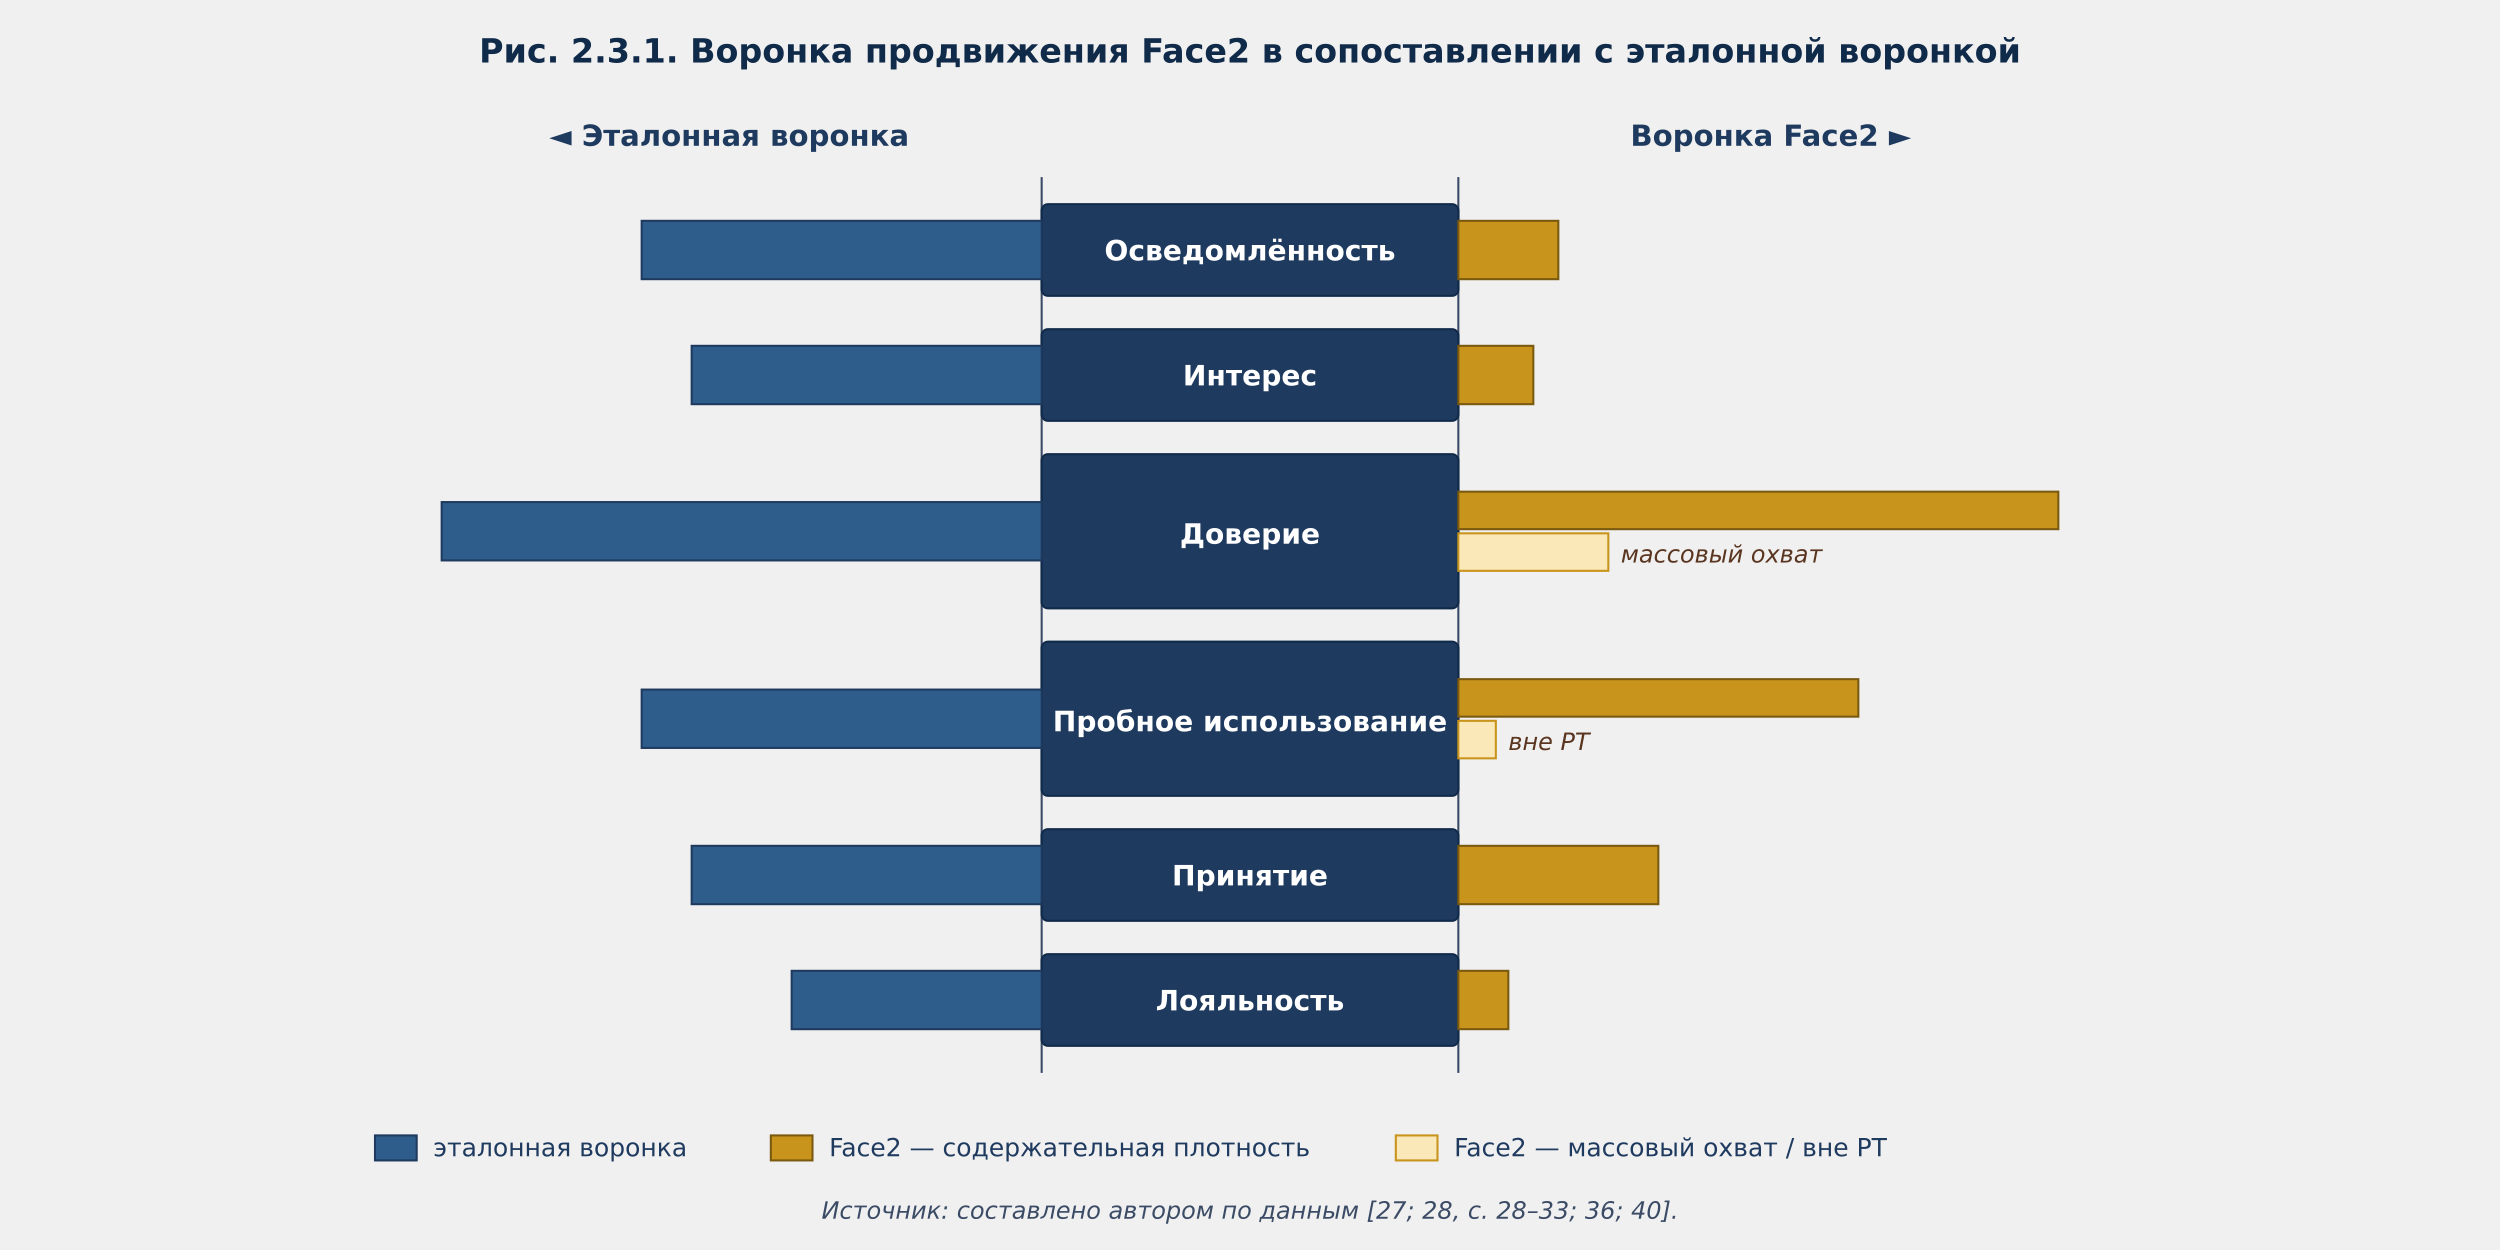
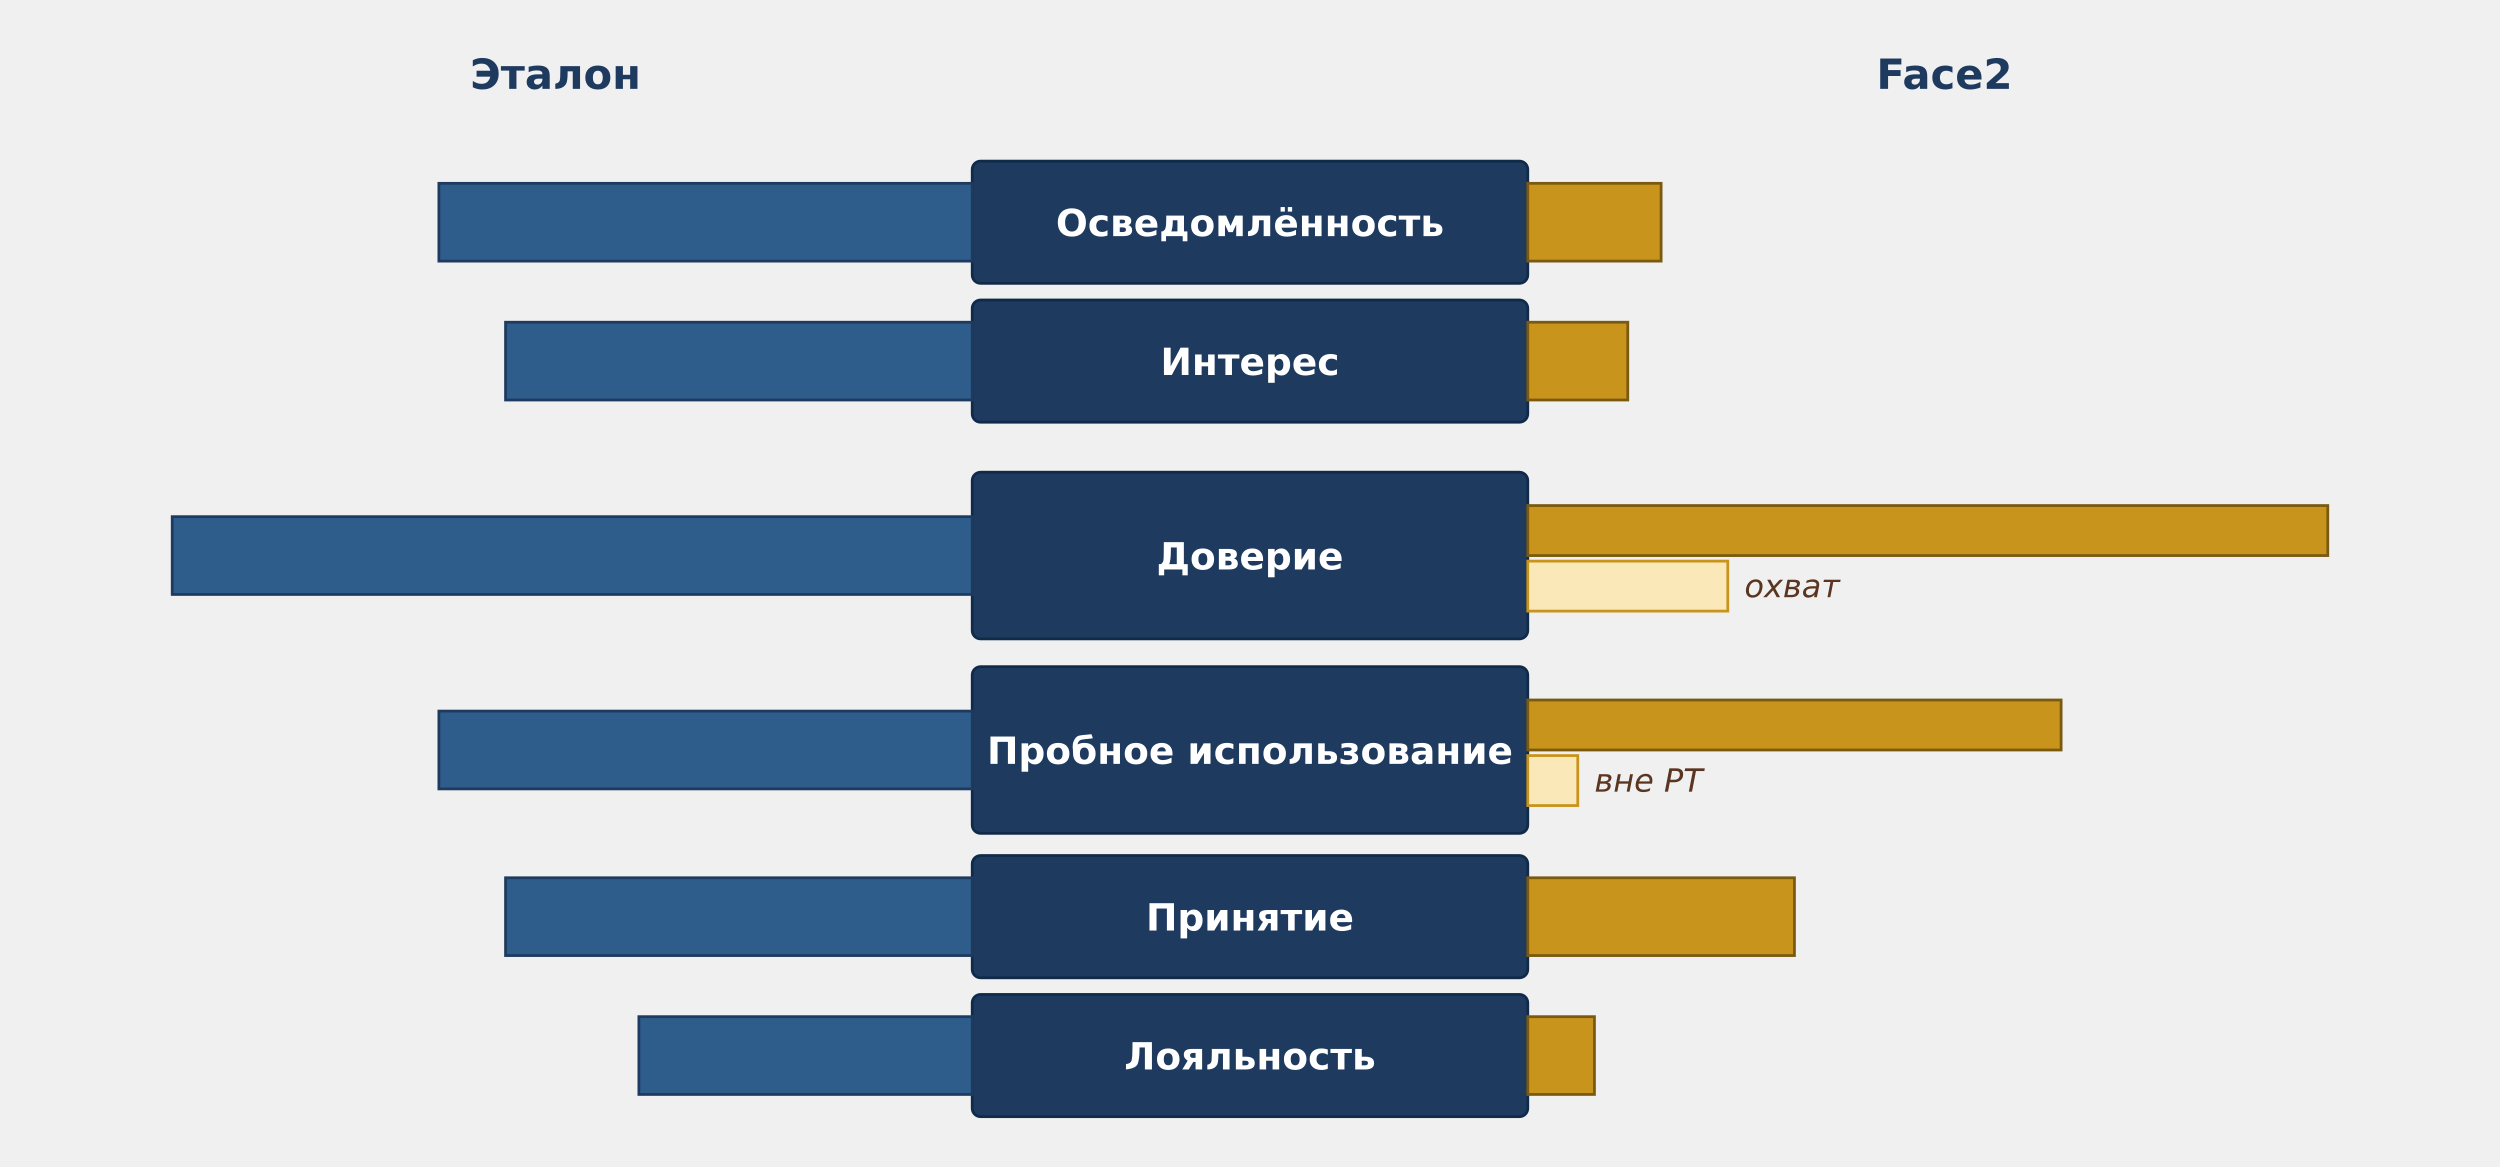
- <svg xmlns="http://www.w3.org/2000/svg" viewBox="0 0 1200 600" font-family="PT Sans, DejaVu Sans, Arial, sans-serif" font-size="14">
+ <svg xmlns="http://www.w3.org/2000/svg" viewBox="0 0 900 420" font-family="PT Sans, DejaVu Sans, Arial, sans-serif">
  <defs>
    <style>
-       .title       { fill:#102a4a; font-weight:700; font-size:16px; }
-       .hdr         { fill:#1f3a5f; font-weight:700; font-size:14px; }
-       .stage-box   { fill:#1f3a5f; stroke:#102a4a; stroke-width:1; }
-       .stage-text  { fill:#ffffff; font-weight:700; font-size:13.5px; }
-       .ref-bar     { fill:#2e5d8c; stroke:#1f3a5f; stroke-width:1; }
-       .face-bar    { fill:#c8941c; stroke:#7a5a10; stroke-width:1; }
-       .face-bar-lt { fill:#fbe8b8; stroke:#c8941c; stroke-width:1; }
-       .small-label { fill:#5a3520; font-size:11.5px; font-style:italic; }
-       .axis-line   { stroke:#3b4b66; stroke-width:1; }
-       .legend-text { fill:#1f3a5f; font-size:12px; }
-       .source      { fill:#3b4b66; font-size:11.5px; font-style:italic; }
+       .hdr        { fill:#1f3a5f; font-weight:700; font-size:15px; }
+       .stage-box  { fill:#1f3a5f; stroke:#102a4a; stroke-width:1; }
+       .stage-text { fill:#ffffff; font-weight:700; font-size:13.5px; }
+       .ref        { fill:#2e5d8c; stroke:#1f3a5f; stroke-width:1; }
+       .face       { fill:#c8941c; stroke:#7a5a10; stroke-width:1; }
+       .face-lt    { fill:#fbe8b8; stroke:#c8941c; stroke-width:1; }
+       .note       { fill:#5a3520; font-size:11.5px; font-style:italic; }
    </style>
  </defs>
-   <text class="title" x="600" y="30" text-anchor="middle">
-     Рис. 2.3.1. Воронка продвижения Face2 в сопоставлении с эталонной воронкой
-   </text>
-   <text class="hdr" x="350" y="70" text-anchor="middle">◄  Эталонная воронка</text>
-   <text class="hdr" x="850" y="70" text-anchor="middle">Воронка Face2  ►</text>
-   <line class="axis-line" x1="500" y1="85" x2="500" y2="515" />
-   <line class="axis-line" x1="700" y1="85" x2="700" y2="515" />
-   <rect class="stage-box" x="500" y="98" width="200" height="44" rx="3" />
-   <text class="stage-text" x="600" y="125" text-anchor="middle">Осведомлённость</text>
-   <rect class="ref-bar" x="308" y="106" width="192" height="28" />
-   <rect class="face-bar" x="700" y="106" width="48" height="28" />
-   <rect class="stage-box" x="500" y="158" width="200" height="44" rx="3" />
-   <text class="stage-text" x="600" y="185" text-anchor="middle">Интерес</text>
-   <rect class="ref-bar" x="332" y="166" width="168" height="28" />
-   <rect class="face-bar" x="700" y="166" width="36" height="28" />
-   <rect class="stage-box" x="500" y="218" width="200" height="74" rx="3" />
-   <text class="stage-text" x="600" y="261" text-anchor="middle">Доверие</text>
-   <rect class="ref-bar" x="212" y="241" width="288" height="28" />
-   <rect class="face-bar" x="700" y="236" width="288" height="18" />
-   <rect class="face-bar-lt" x="700" y="256" width="72" height="18" />
-   <text class="small-label" x="778" y="270">массовый охват</text>
-   <rect class="stage-box" x="500" y="308" width="200" height="74" rx="3" />
-   <text class="stage-text" x="600" y="351" text-anchor="middle">Пробное использование</text>
-   <rect class="ref-bar" x="308" y="331" width="192" height="28" />
-   <rect class="face-bar" x="700" y="326" width="192" height="18" />
-   <rect class="face-bar-lt" x="700" y="346" width="18" height="18" />
-   <text class="small-label" x="724" y="360">вне РТ</text>
-   <rect class="stage-box" x="500" y="398" width="200" height="44" rx="3" />
-   <text class="stage-text" x="600" y="425" text-anchor="middle">Принятие</text>
-   <rect class="ref-bar" x="332" y="406" width="168" height="28" />
-   <rect class="face-bar" x="700" y="406" width="96" height="28" />
-   <rect class="stage-box" x="500" y="458" width="200" height="44" rx="3" />
-   <text class="stage-text" x="600" y="485" text-anchor="middle">Лояльность</text>
-   <rect class="ref-bar" x="380" y="466" width="120" height="28" />
-   <rect class="face-bar" x="700" y="466" width="24" height="28" />
-   <g transform="translate(180, 545)">
-     <rect x="0" y="0" width="20" height="12" class="ref-bar" />
-     <text class="legend-text" x="28" y="10">эталонная воронка</text>
-     <rect x="190" y="0" width="20" height="12" class="face-bar" />
-     <text class="legend-text" x="218" y="10">Face2 — содержательная плотность</text>
-     <rect x="490" y="0" width="20" height="12" class="face-bar-lt" />
-     <text class="legend-text" x="518" y="10">Face2 — массовый охват / вне РТ</text>
-   </g>
-   <text class="source" x="600" y="585" text-anchor="middle">
-     Источник: составлено автором по данным [27; 28, с. 28–33; 36; 40].
-   </text>
+   <text class="hdr" x="200" y="32" text-anchor="middle">Эталон</text>
+   <text class="hdr" x="700" y="32" text-anchor="middle">Face2</text>
+   <rect class="stage-box" x="350" y="58" width="200" height="44" rx="3" />
+   <text class="stage-text" x="450" y="85" text-anchor="middle">Осведомлённость</text>
+   <rect class="ref" x="158" y="66" width="192" height="28" />
+   <rect class="face" x="550" y="66" width="48" height="28" />
+   <rect class="stage-box" x="350" y="108" width="200" height="44" rx="3" />
+   <text class="stage-text" x="450" y="135" text-anchor="middle">Интерес</text>
+   <rect class="ref" x="182" y="116" width="168" height="28" />
+   <rect class="face" x="550" y="116" width="36" height="28" />
+   <rect class="stage-box" x="350" y="170" width="200" height="60" rx="3" />
+   <text class="stage-text" x="450" y="205" text-anchor="middle">Доверие</text>
+   <rect class="ref" x="62" y="186" width="288" height="28" />
+   <rect class="face" x="550" y="182" width="288" height="18" />
+   <rect class="face-lt" x="550" y="202" width="72" height="18" />
+   <text class="note" x="628" y="215">охват</text>
+   <rect class="stage-box" x="350" y="240" width="200" height="60" rx="3" />
+   <text class="stage-text" x="450" y="275" text-anchor="middle">Пробное использование</text>
+   <rect class="ref" x="158" y="256" width="192" height="28" />
+   <rect class="face" x="550" y="252" width="192" height="18" />
+   <rect class="face-lt" x="550" y="272" width="18" height="18" />
+   <text class="note" x="574" y="285">вне РТ</text>
+   <rect class="stage-box" x="350" y="308" width="200" height="44" rx="3" />
+   <text class="stage-text" x="450" y="335" text-anchor="middle">Принятие</text>
+   <rect class="ref" x="182" y="316" width="168" height="28" />
+   <rect class="face" x="550" y="316" width="96" height="28" />
+   <rect class="stage-box" x="350" y="358" width="200" height="44" rx="3" />
+   <text class="stage-text" x="450" y="385" text-anchor="middle">Лояльность</text>
+   <rect class="ref" x="230" y="366" width="120" height="28" />
+   <rect class="face" x="550" y="366" width="24" height="28" />
</svg>
